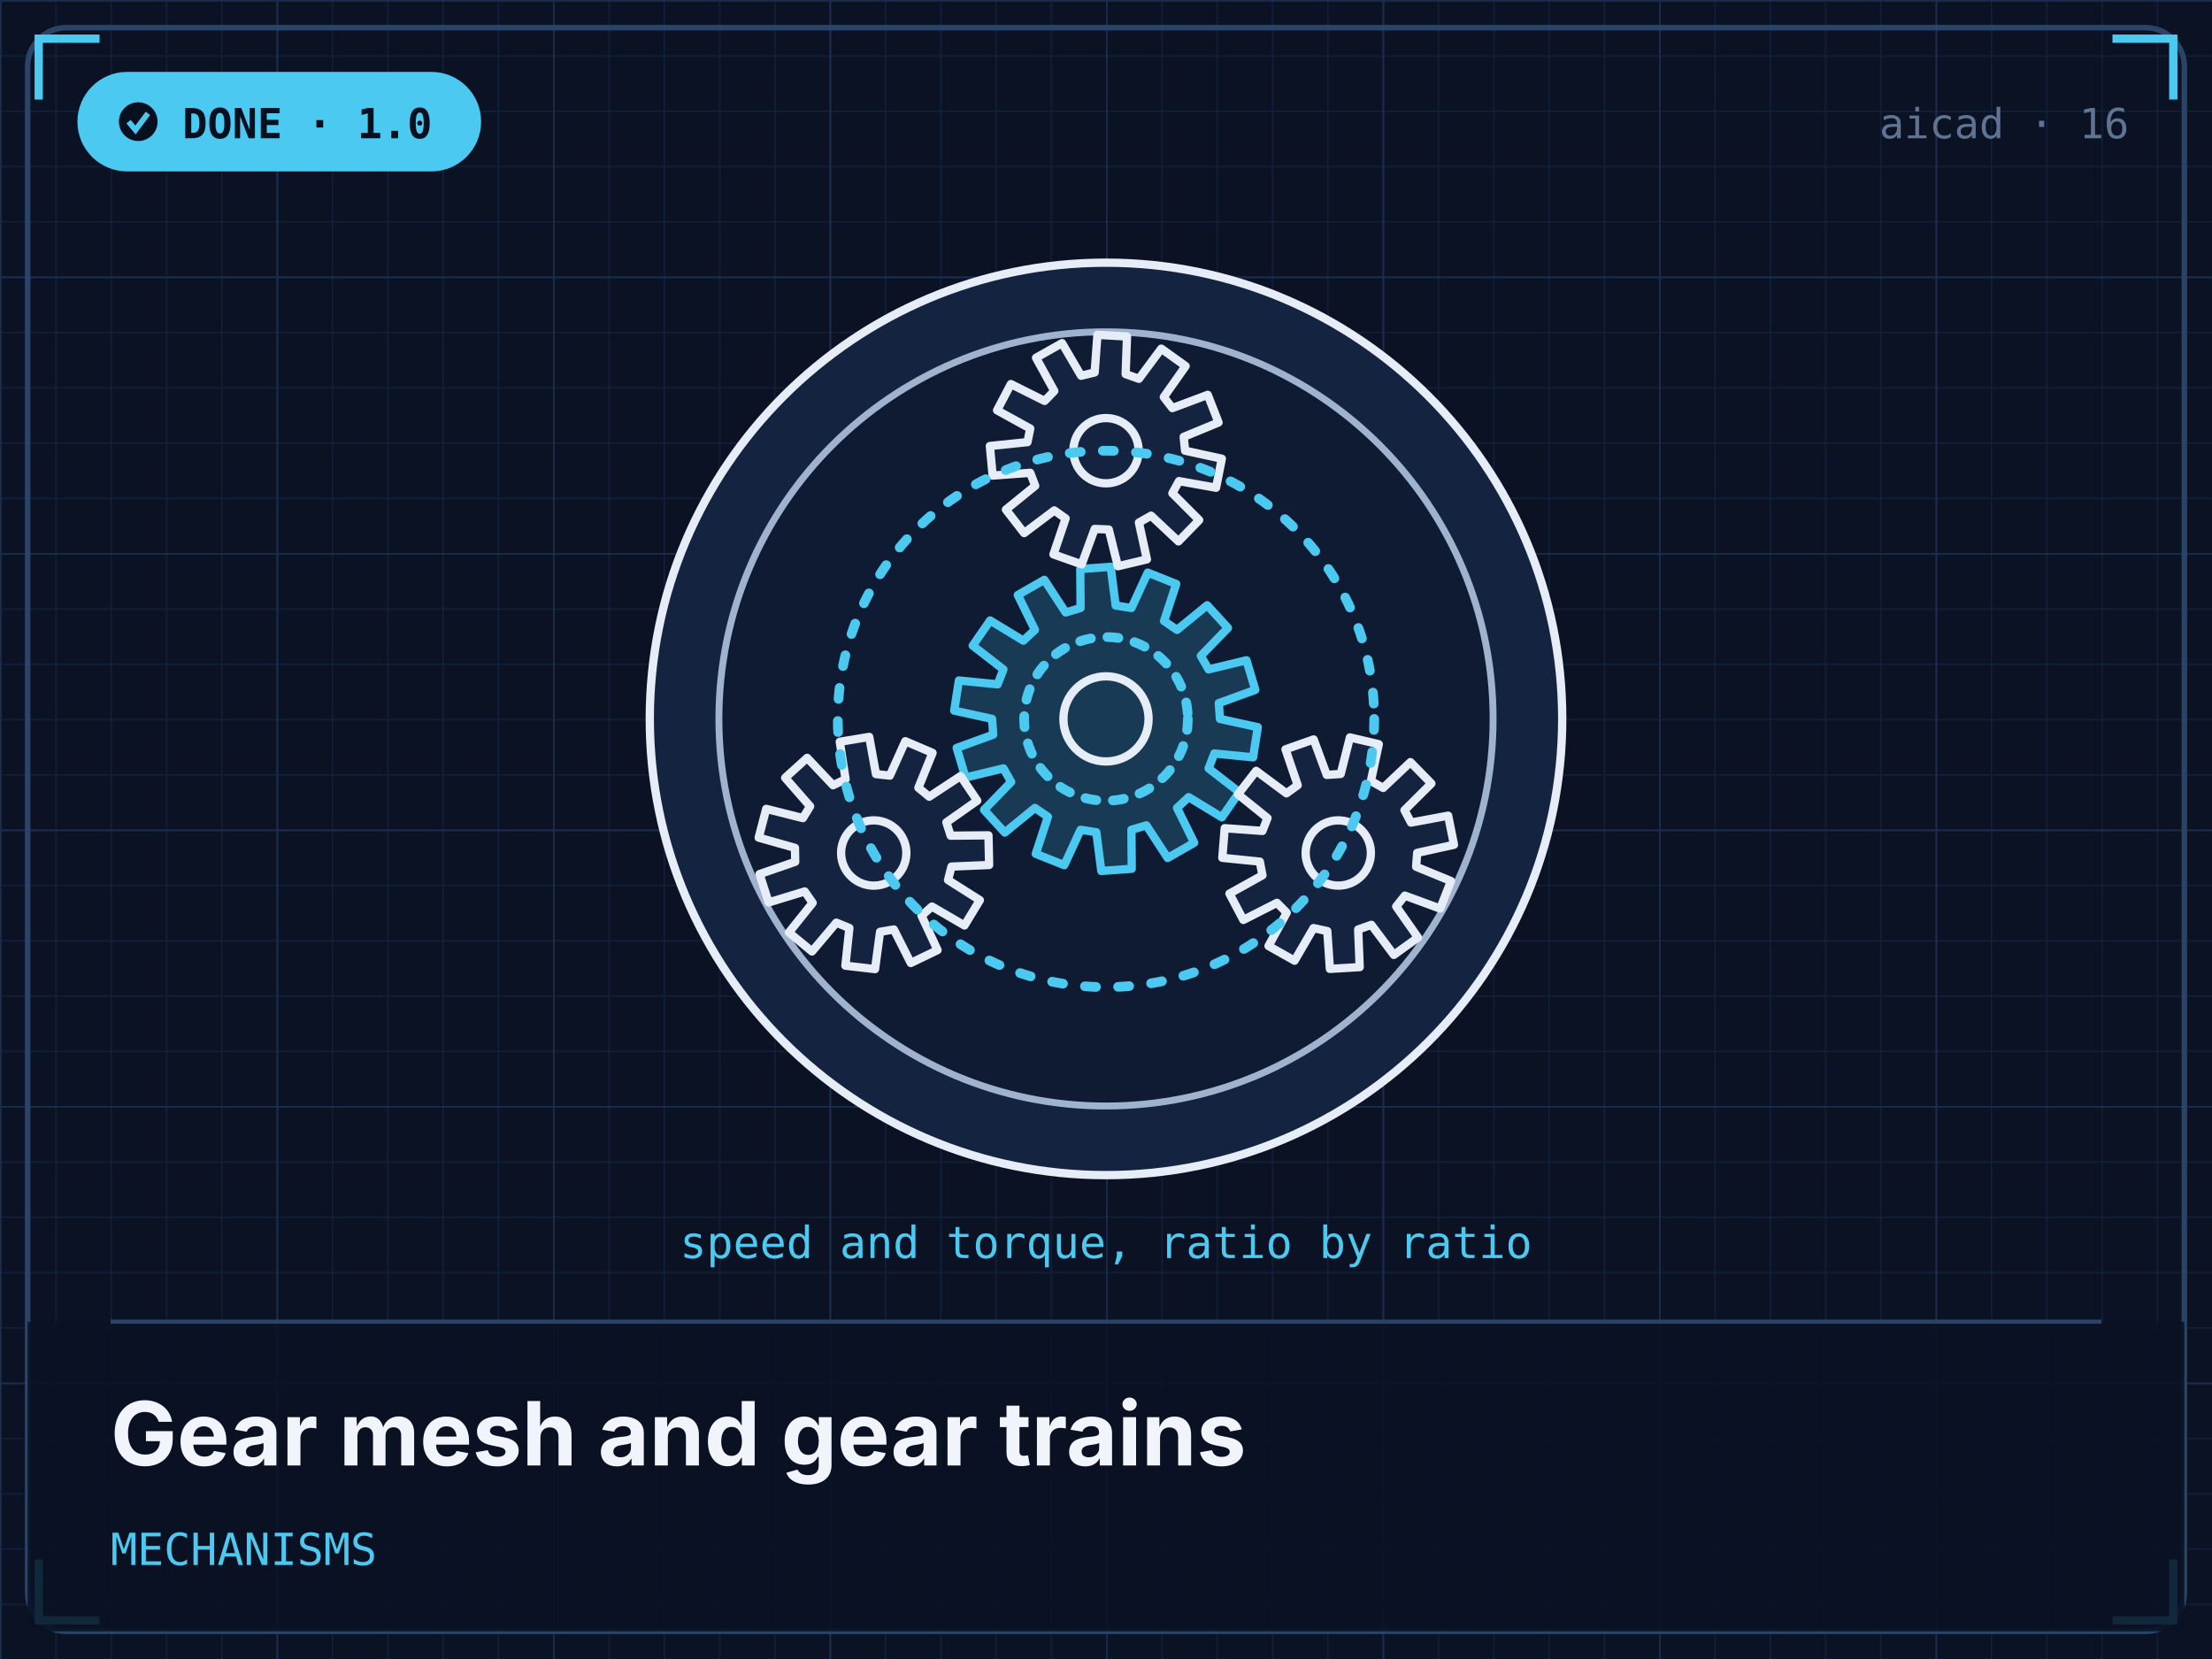
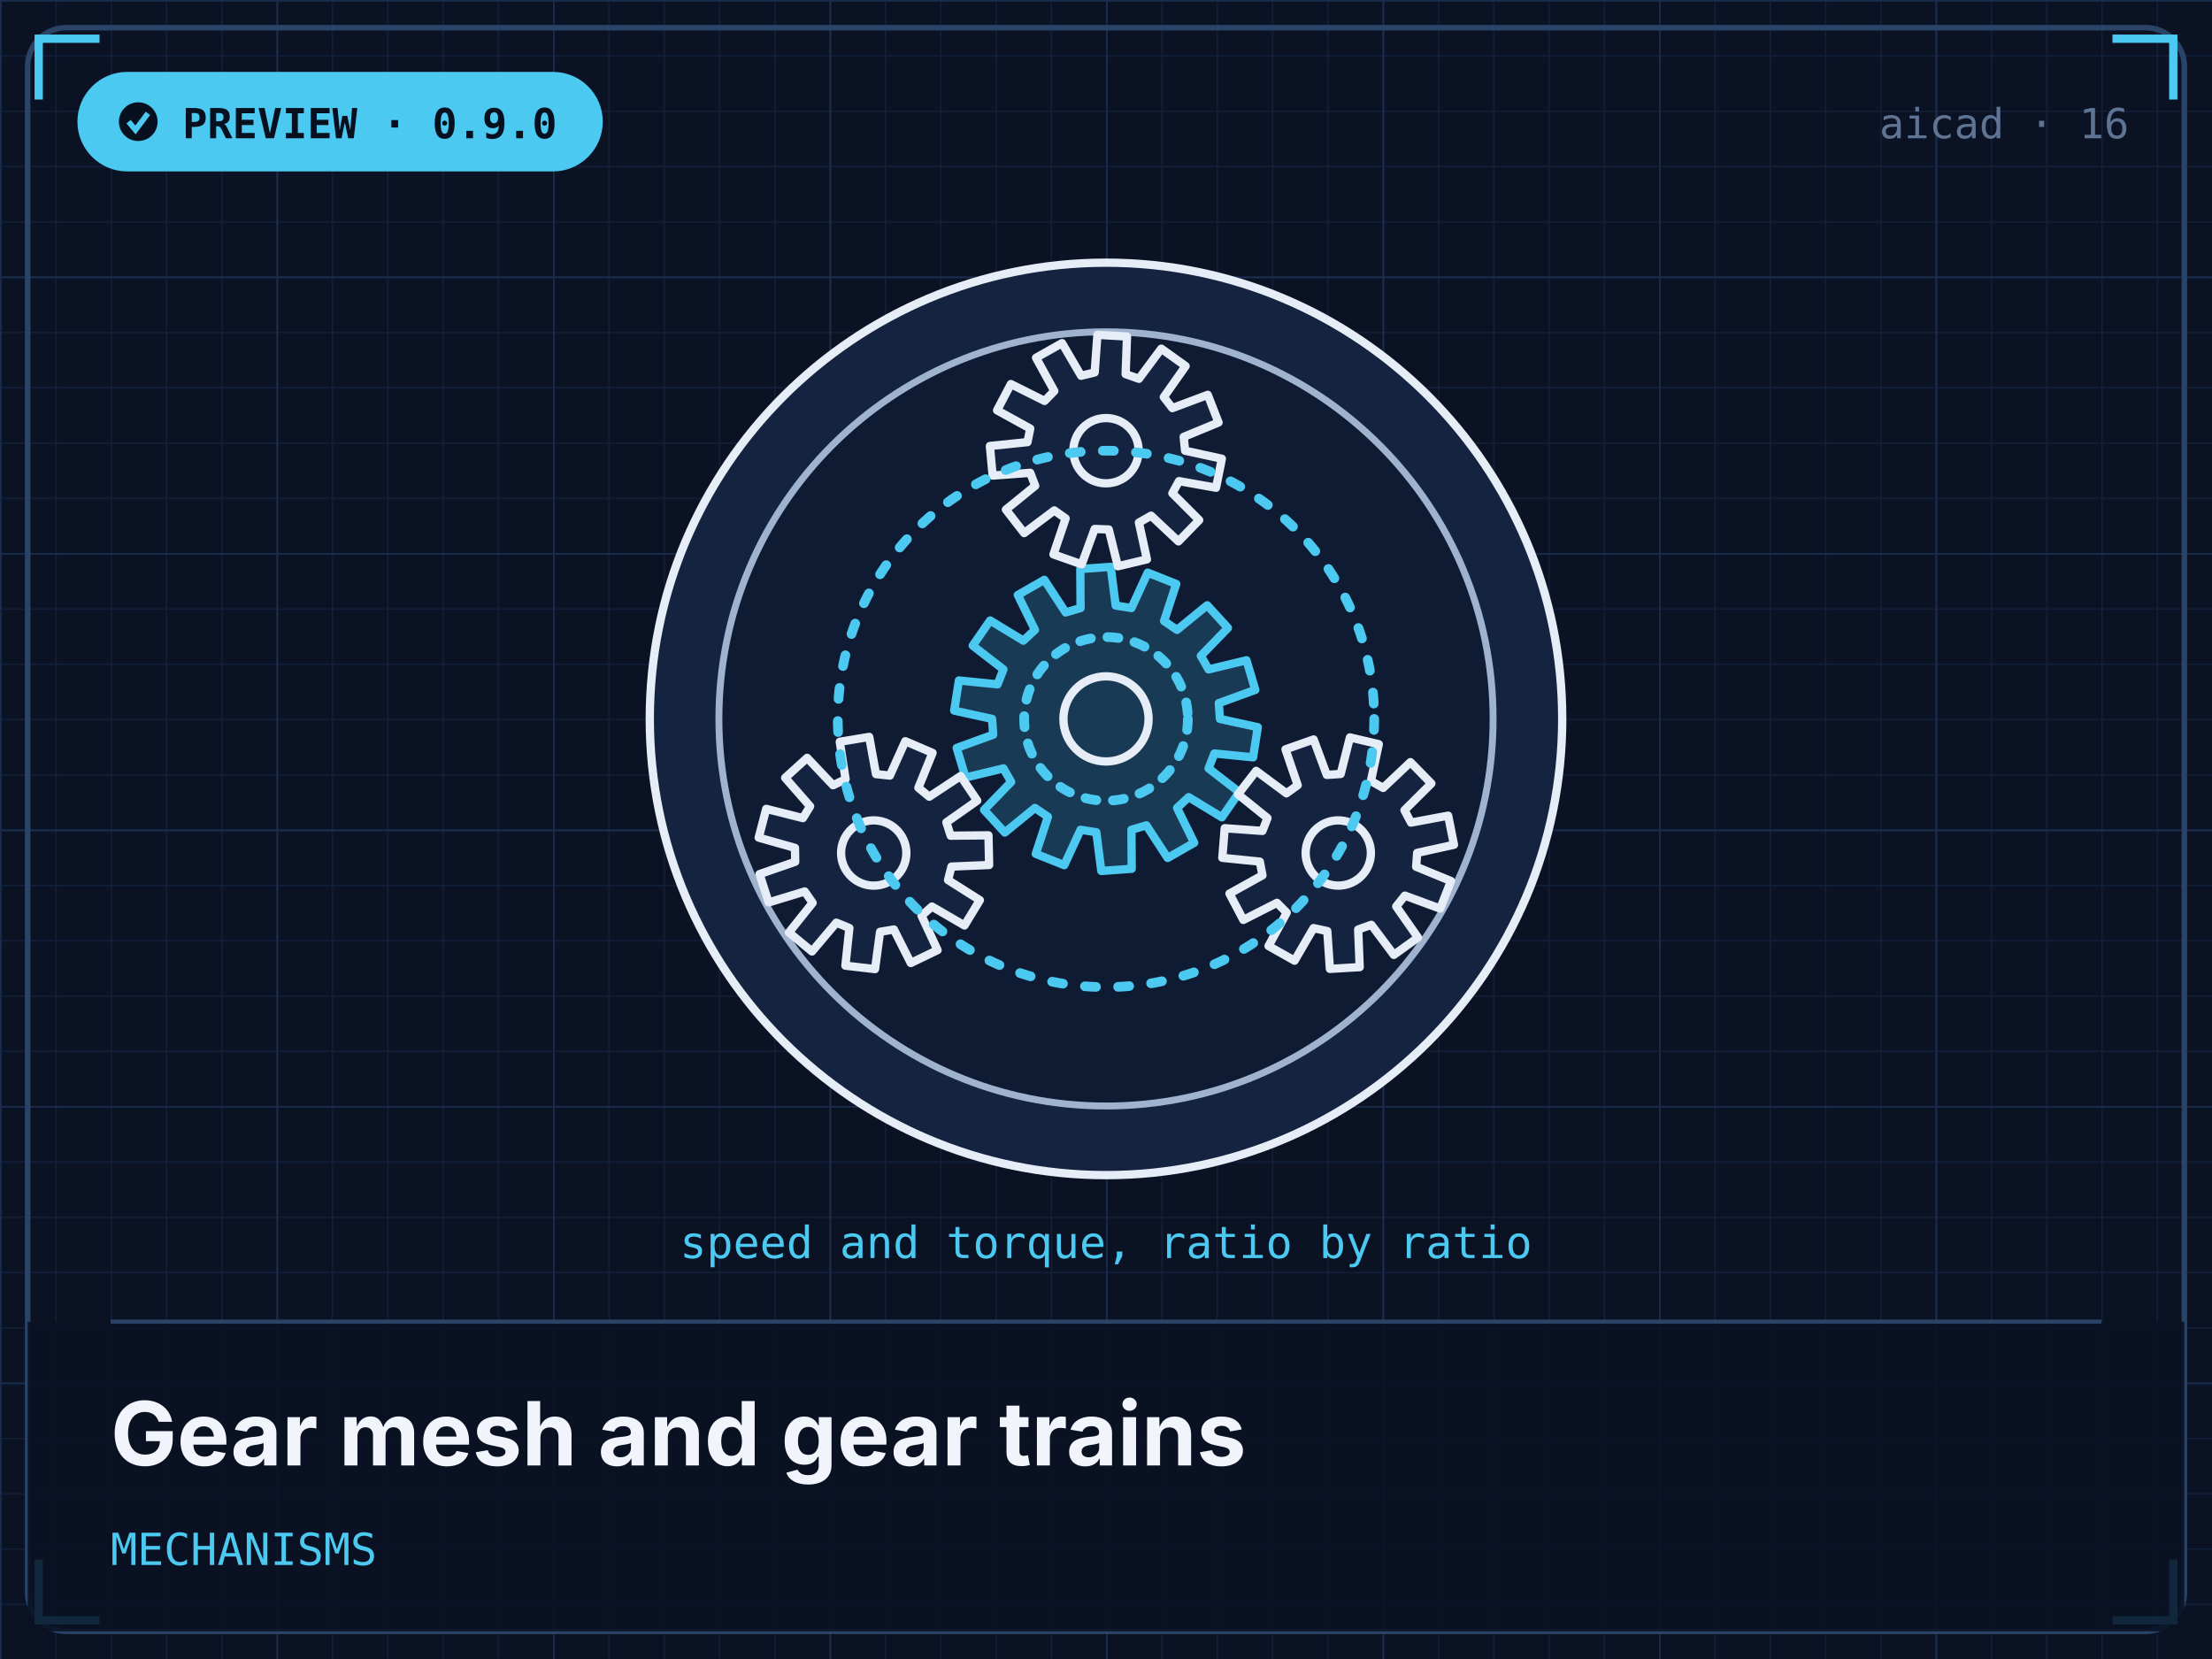
<svg xmlns="http://www.w3.org/2000/svg" width="800" height="600" viewBox="0 0 800 600" role="img" aria-label="Gear mesh and gear trains">
  <style>
.ln{fill:none;stroke:#e6edf7;stroke-width:3;stroke-linejoin:round;stroke-linecap:round}
.lf{fill:#14233f;stroke:#e6edf7;stroke-width:3;stroke-linejoin:round}
.lfi{fill:none;stroke:#14233f}
.lf2{fill:#0f1b33;stroke:#9fb3cf;stroke-width:2.5;stroke-linejoin:round}
.lf3{fill:#4cc9f0;fill-opacity:.35;stroke:#4cc9f0;stroke-width:3}
.fa{fill:#4cc9f0;fill-opacity:.18;stroke:#4cc9f0;stroke-width:3;stroke-linejoin:round}
.ac{fill:none;stroke:#4cc9f0;stroke-width:3.5;stroke-linecap:round;stroke-linejoin:round}
.ac-head{fill:#4cc9f0}
.af{fill:#4cc9f0}
.dm{stroke:#3a4d6b;stroke-width:2;fill:none}
.tl{fill:#e6edf7;font-family:'Inter','DejaVu Sans','Segoe UI',Arial,sans-serif;font-size:20px;font-weight:700}
.tm{fill:#4cc9f0;font-family:'JetBrains Mono','DejaVu Sans Mono',Consolas,monospace;font-size:16px}
.ts{fill:#9fb3cf;font-family:'Inter','DejaVu Sans','Segoe UI',Arial,sans-serif;font-size:14px}
.st-wip .lf,.st-wip .ln{stroke:#cbd5e1}
.st-next .lf{stroke:#4cc9f0;fill:#0f2440}
.st-next .ln{stroke:#4cc9f0}
.st-future .lf,.st-future .ln{stroke:#8aa0c0;stroke-dasharray:9 6}
.st-future .lf{fill:#101b31}
.st-future .lfi{stroke:#101b31;stroke-dasharray:none}
.st-next .lfi{stroke:#0f2440}
.st-future .lf2{stroke:#5f7393;stroke-dasharray:6 5}
.st-future .ac{stroke-opacity:.8}
.st-future .fa{fill-opacity:.09}
.mini text{display:none}
</style>
  <defs>
    <pattern id="ggeartrains" width="20" height="20" patternUnits="userSpaceOnUse">
      <path d="M20 0H0V20" fill="none" stroke="#12203a" stroke-width="1" />
    </pattern>
    <pattern id="Ggeartrains" width="100" height="100" patternUnits="userSpaceOnUse">
      <path d="M100 0H0V100" fill="none" stroke="#1a2c4c" stroke-width="1.2" />
    </pattern>
  </defs>
  <rect width="800" height="600" fill="#0a1224" />
  <rect width="800" height="600" fill="url(#ggeartrains)" />
  <rect width="800" height="600" fill="url(#Ggeartrains)" />
  <rect x="10" y="10" width="780" height="580" rx="14" fill="none" stroke="#2a4468" stroke-width="2" />
  <path d="M14,36 V14 H36" fill="none" stroke="#4cc9f0" stroke-width="3" />
  <path d="M786,36 V14 H764" fill="none" stroke="#4cc9f0" stroke-width="3" />
  <path d="M14,564 V586 H36" fill="none" stroke="#4cc9f0" stroke-width="3" />
  <path d="M786,564 V586 H764" fill="none" stroke="#4cc9f0" stroke-width="3" />
-   <rect x="28" y="26" width="146.0" height="36" rx="18" fill="#4cc9f0" />
+   <rect x="28" y="26" width="190.0" height="36" rx="18" fill="#4cc9f0" />
  <circle cx="50" cy="44" r="7" fill="#06101f" />
  <path d="M46.5,44 l2.5,3 l4.5,-6" stroke="#4cc9f0" stroke-width="2" fill="none" />
-   <text x="66" y="50" fill="#06101f" font-family="'JetBrains Mono','DejaVu Sans Mono',Consolas,monospace" font-size="15" font-weight="700">DONE · 1.0</text>
+   <text x="66" y="50" fill="#06101f" font-family="'JetBrains Mono','DejaVu Sans Mono',Consolas,monospace" font-size="15" font-weight="700">PREVIEW · 0.9.0</text>
  <text x="770" y="50" text-anchor="end" fill="#5f7393" font-family="'JetBrains Mono','DejaVu Sans Mono',Consolas,monospace" font-size="15">aicad · 16</text>
  <g class="st-done">
    <circle class="lf" cx="400" cy="260" r="165" />
    <circle class="lf2" cx="400" cy="260" r="140" />
    <g transform="rotate(0 400 260)">
      <path class="fa" d="M441.2,260.0 L454.9,263.0 L453.2,273.9 L439.2,272.5 L437.1,277.9 L448.2,286.5 L441.9,295.6 L429.9,288.3 L425.7,292.2 L431.9,304.8 L422.3,310.3 L414.6,298.5 L409.2,300.1 L409.3,314.2 L398.3,315.0 L396.5,301.0 L390.8,300.1 L384.9,312.9 L374.6,308.8 L379.0,295.4 L374.3,292.2 L363.4,301.1 L355.9,292.9 L365.7,282.8 L362.9,277.9 L349.2,281.2 L346.0,270.5 L359.2,265.7 L358.8,260.0 L345.1,257.0 L346.8,246.1 L360.8,247.5 L362.9,242.1 L351.8,233.5 L358.1,224.4 L370.1,231.7 L374.3,227.8 L368.1,215.2 L377.7,209.7 L385.4,221.5 L390.8,219.9 L390.7,205.8 L401.7,205.0 L403.5,219.0 L409.2,219.9 L415.1,207.1 L425.4,211.2 L421.0,224.6 L425.7,227.8 L436.6,218.9 L444.1,227.1 L434.3,237.2 L437.1,242.1 L450.8,238.8 L454.0,249.5 L440.8,254.3 Z" />
      <circle class="ln" cx="400" cy="260" r="15.4" />
      <circle class="ac" cx="400" cy="260" r="29.6" style="stroke-dasharray:4 6" />
    </g>
    <g transform="rotate(0 400.0 163.0)">
      <path class="lf" d="M428.6,163.0 L441.9,165.9 L439.8,176.4 L426.4,174.0 L424.0,178.4 L433.7,188.1 L426.2,195.8 L416.3,186.5 L411.9,189.0 L414.8,202.3 L404.3,204.8 L401.0,191.5 L395.9,191.3 L391.2,204.1 L381.0,200.5 L385.4,187.5 L381.3,184.6 L370.4,192.8 L363.8,184.3 L374.4,175.7 L372.6,171.0 L359.0,172.0 L358.0,161.3 L371.6,159.9 L372.6,155.0 L360.6,148.4 L365.6,138.9 L377.8,145.0 L381.3,141.4 L374.7,129.4 L384.1,124.1 L391.0,135.9 L395.9,134.7 L396.9,121.1 L407.6,121.7 L407.1,135.3 L411.9,137.0 L420.0,126.1 L428.8,132.4 L420.9,143.6 L424.0,147.6 L436.8,142.8 L440.7,152.8 L428.1,158.0 Z" />
      <circle class="ln" cx="400.0" cy="163.0" r="11.8" />
    </g>
    <g transform="rotate(10 484.0045 308.5)">
      <path class="lf" d="M512.6,308.5 L525.9,311.4 L523.8,321.9 L510.4,319.5 L508.0,323.9 L517.7,333.6 L510.2,341.3 L500.3,332.0 L495.9,334.5 L498.8,347.8 L488.3,350.3 L485.0,337.0 L479.9,336.8 L475.2,349.6 L465.0,346.0 L469.4,333.0 L465.3,330.1 L454.4,338.3 L447.8,329.8 L458.4,321.2 L456.6,316.5 L443.0,317.5 L442.0,306.8 L455.6,305.4 L456.6,300.5 L444.6,293.9 L449.6,284.4 L461.8,290.5 L465.3,286.9 L458.7,274.9 L468.1,269.6 L475.0,281.4 L479.9,280.2 L480.9,266.6 L491.6,267.2 L491.1,280.8 L495.9,282.5 L504.0,271.6 L512.8,277.9 L504.9,289.1 L508.0,293.1 L520.8,288.3 L524.7,298.3 L512.1,303.5 Z" />
      <circle class="ln" cx="484.004" cy="308.5" r="11.8" />
    </g>
    <g transform="rotate(20 315.9955 308.5)">
      <path class="lf" d="M344.6,308.5 L357.9,311.4 L355.8,321.9 L342.4,319.5 L340.0,323.9 L349.7,333.6 L342.2,341.3 L332.3,332.0 L327.9,334.5 L330.8,347.8 L320.3,350.3 L317.0,337.0 L311.9,336.8 L307.2,349.6 L297.0,346.0 L301.4,333.0 L297.3,330.1 L286.4,338.3 L279.8,329.8 L290.4,321.2 L288.6,316.5 L275.0,317.5 L274.0,306.8 L287.6,305.4 L288.6,300.5 L276.6,293.9 L281.6,284.4 L293.8,290.5 L297.3,286.9 L290.7,274.9 L300.1,269.6 L307.0,281.4 L311.9,280.2 L312.9,266.6 L323.6,267.2 L323.1,280.8 L327.9,282.5 L336.0,271.6 L344.7,277.9 L336.9,289.1 L340.0,293.1 L352.8,288.3 L356.7,298.3 L344.1,303.5 Z" />
      <circle class="ln" cx="315.996" cy="308.5" r="11.8" />
    </g>
    <circle class="ac" cx="400" cy="260" r="97" style="stroke-dasharray:4 8" />
    <text class="tm" x="400" y="455" text-anchor="middle">speed and torque, ratio by ratio</text>
  </g>
  <rect x="10" y="478" width="780" height="112" fill="#0a1224" fill-opacity=".88" />
  <line x1="40" y1="478" x2="760" y2="478" stroke="#2a4468" stroke-width="1.5" />
  <text x="40" y="530" fill="#f1f5fb" font-family="'Inter','DejaVu Sans','Segoe UI',Arial,sans-serif" font-size="32" font-weight="700">Gear mesh and gear trains</text>
  <text x="40" y="566" fill="#4cc9f0" font-family="'JetBrains Mono','DejaVu Sans Mono',Consolas,monospace" font-size="16">MECHANISMS</text>
</svg>
